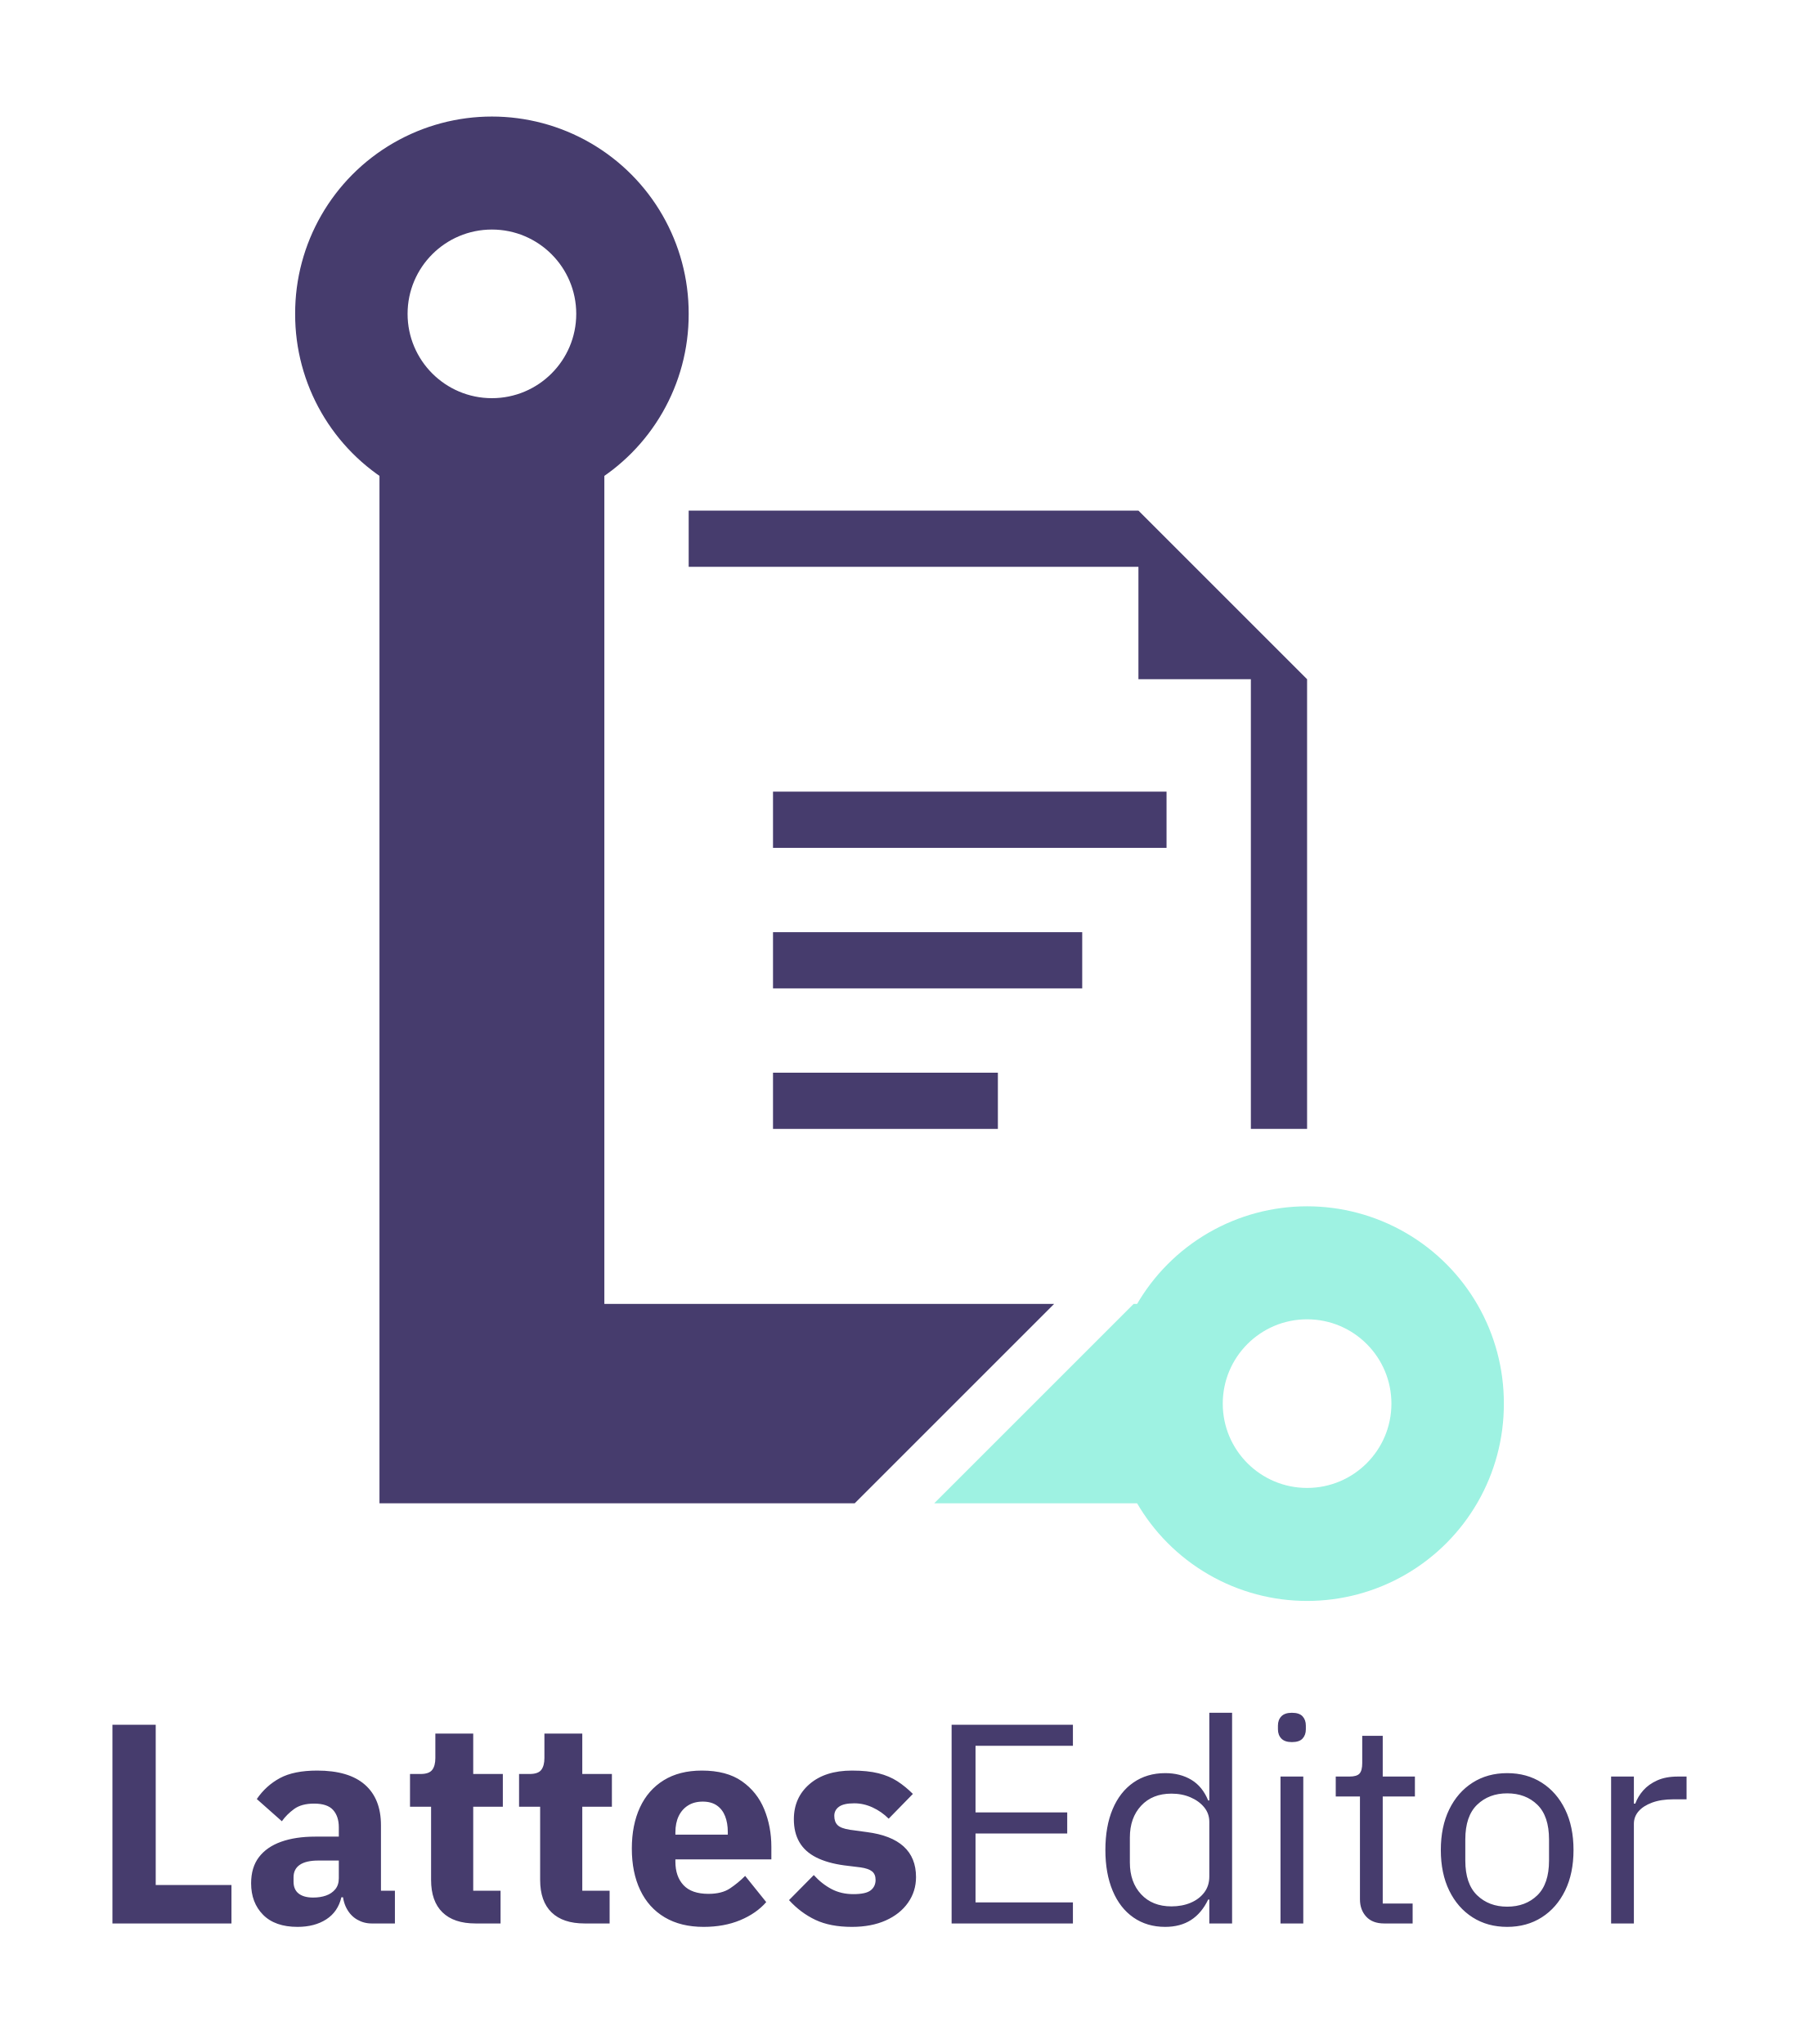
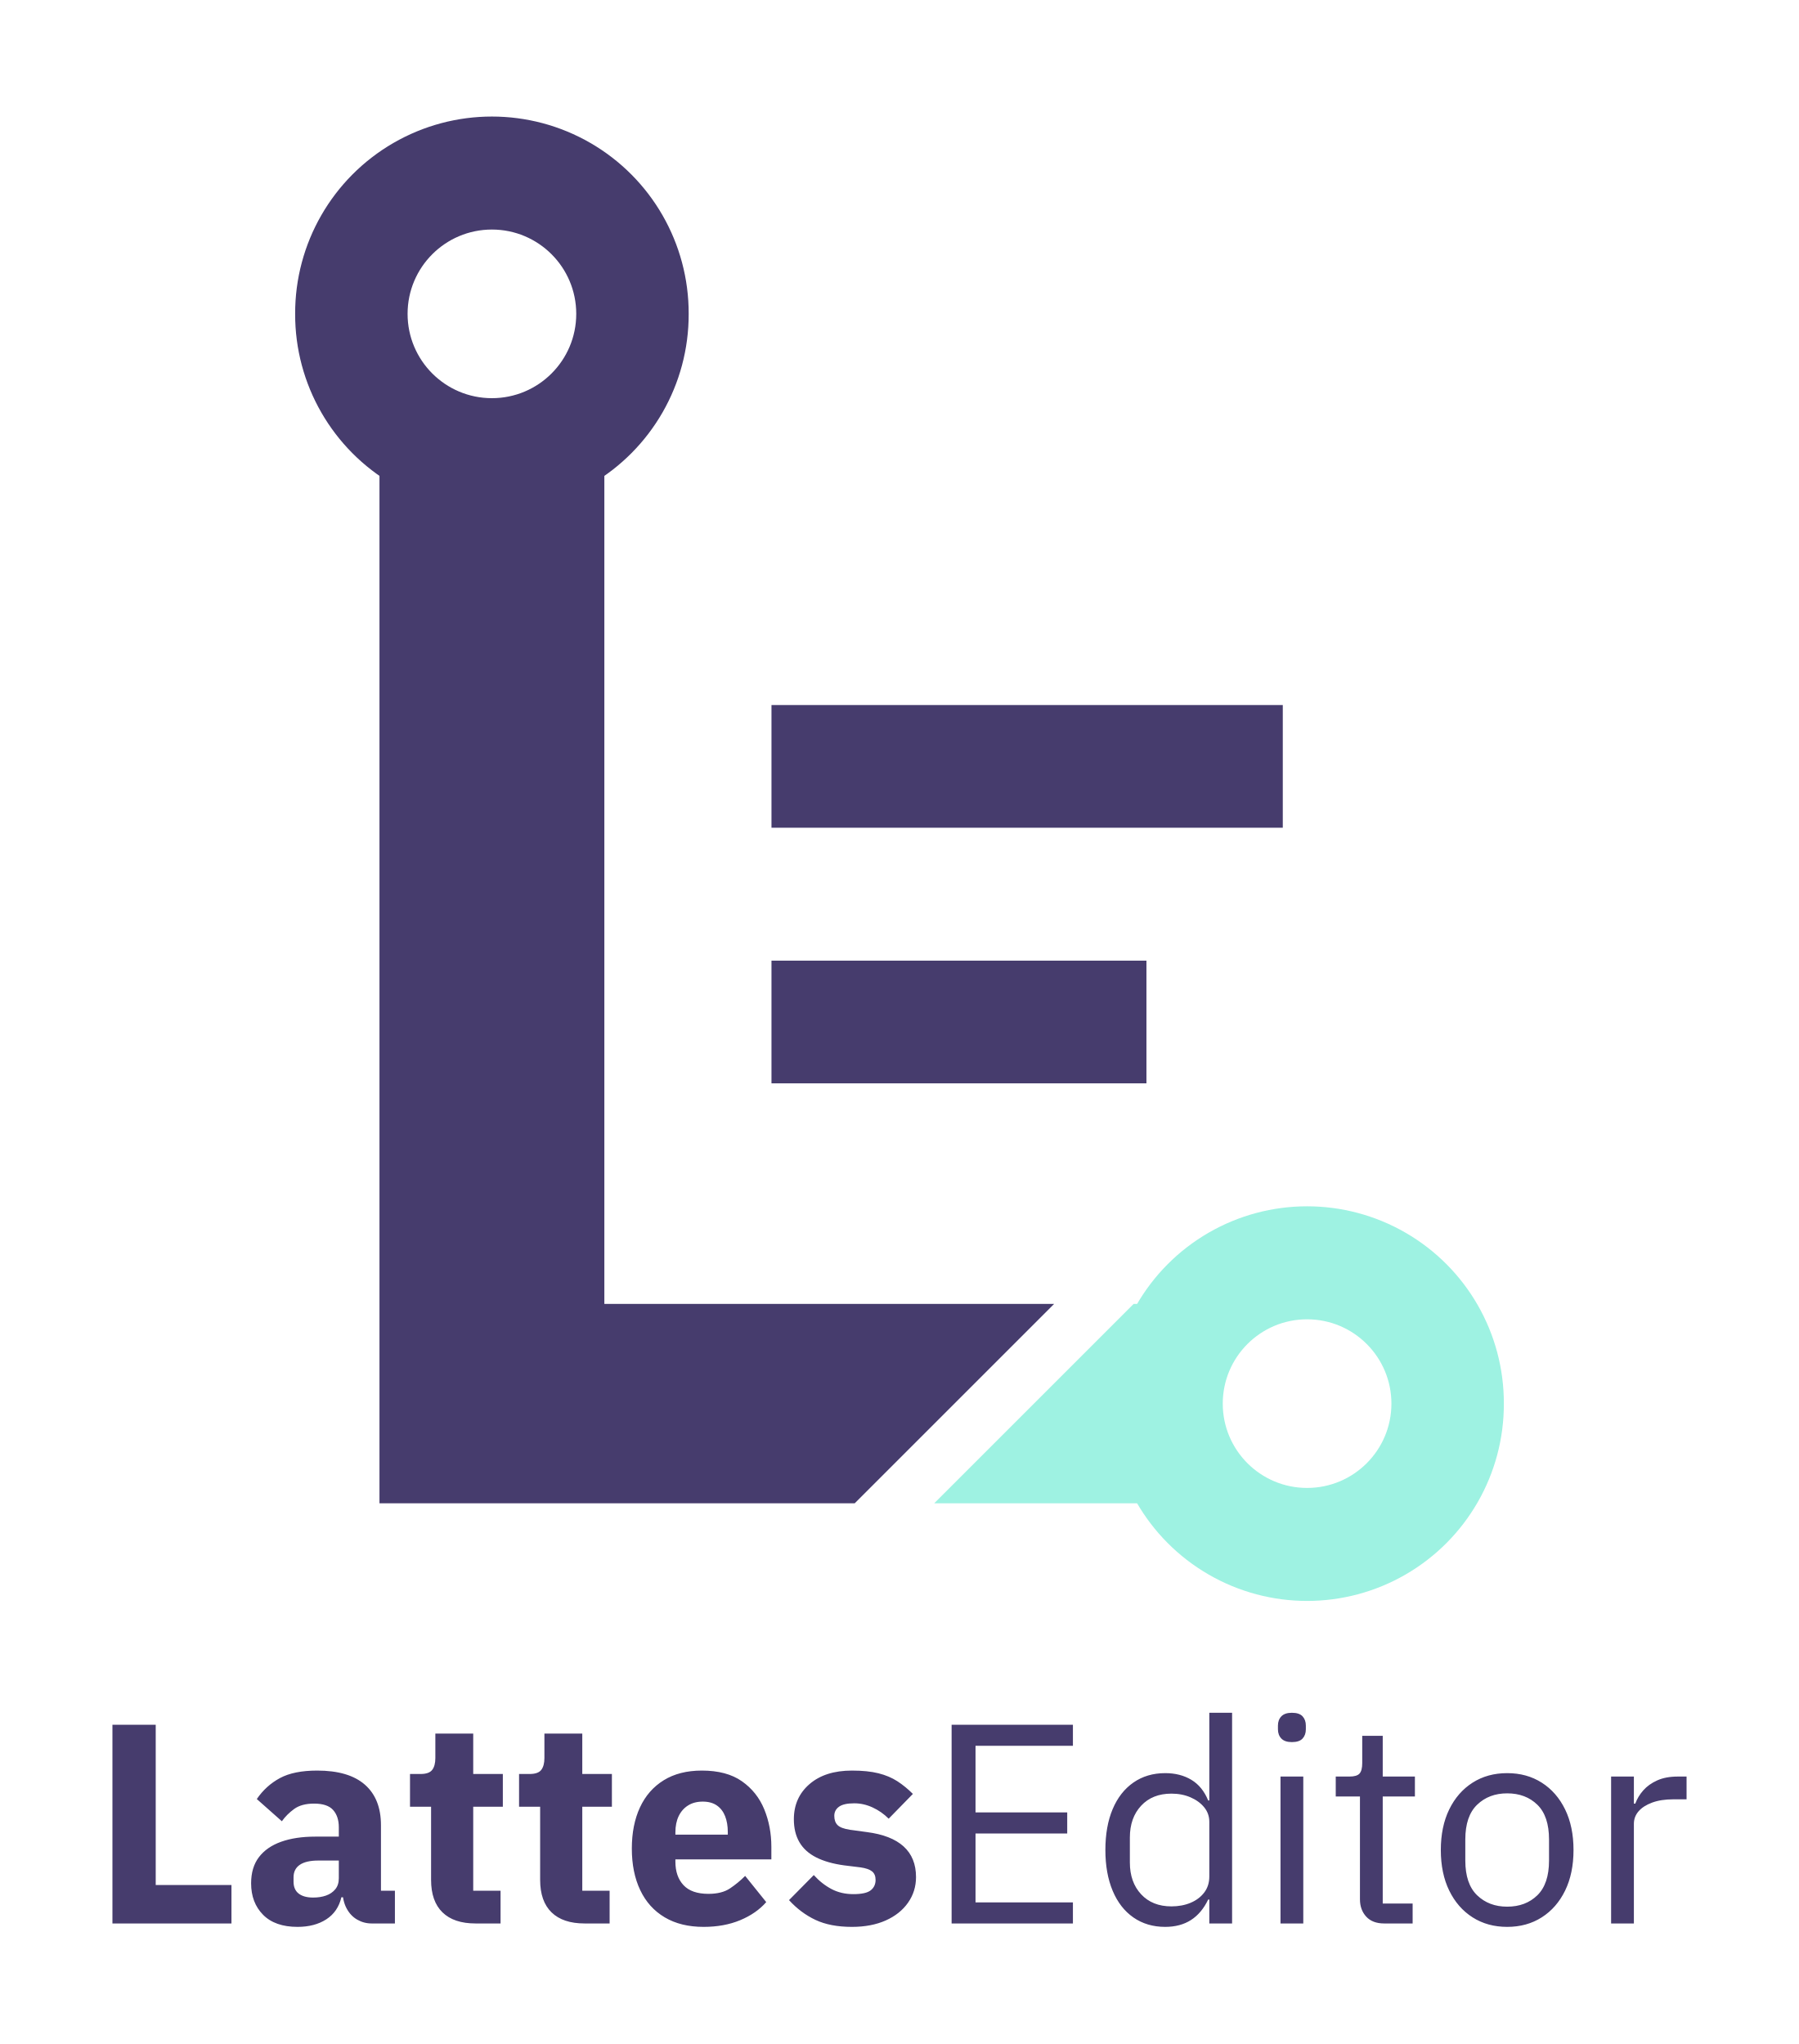
<svg xmlns="http://www.w3.org/2000/svg" width="1100" height="1250" viewBox="-222.651 -65.971 1055.529 1193.946" role="img">
  <defs>
    <clipPath id="l-cut">
      <path d="M-200 164.926H395.823V696.442L278.817 813.449H-200Z" />
    </clipPath>
  </defs>
  <g clip-path="url(#l-cut)">
    <path fill="#463C6D" d="M488.805 0H81.72V698H213.661V117.006H488.805Z" transform="translate(-81.71973 813.4485) scale(1 -1)" />
  </g>
  <path fill="#463C6D" fill-rule="evenodd" d="M181.419 115.449a115.449 115.449 0 1 0 -230.897 0a115.449 115.449 0 1 0 230.897 0M115.449 115.449a49.478 49.478 0 1 0 -98.956 0a49.478 49.478 0 1 0 98.956 0" />
  <path fill="#9EF2E2" d="M442.472 696.442H493.779V813.449H325.466Z" />
  <path fill="#9EF2E2" fill-rule="evenodd" d="M659.706 754.945a115.449 115.449 0 1 0 -230.897 0a115.449 115.449 0 1 0 230.897 0M593.735 754.945a49.478 49.478 0 1 0 -98.956 0a49.478 49.478 0 1 0 98.956 0" />
-   <path fill="#463C6D" d="M181.419 230.897H445.301L544.257 329.853V593.735H511.272V329.853H445.301V263.882H181.419Z" />
-   <rect x="230.897" y="395.823" width="230.897" height="32.985" fill="#463C6D" />
-   <rect x="230.897" y="478.287" width="181.419" height="32.985" fill="#463C6D" />
-   <rect x="230.897" y="560.75" width="131.941" height="32.985" fill="#463C6D" />
+   <path fill="#463C6D" d="M230 345H530V417H230Z M230 495H450V567H230Z" />
  <path fill="#463C6D" d="M495 0H77V-698H229V-135H495ZM1069 0H987Q960 0 936.5 -13.5Q913 -27 899.0 -53.5Q885 -80 885 -117V-130L917 -92H881Q869 -41 828.0 -14.5Q787 12 727 12Q648 12 606.0 -30.5Q564 -73 564 -141Q564 -197 591.5 -233.0Q619 -269 669.5 -287.0Q720 -305 789 -305H872V-338Q872 -376 852.0 -398.5Q832 -421 785 -421Q741 -421 715.0 -402.0Q689 -383 672 -359L584 -437Q616 -484 665.0 -510.5Q714 -537 796 -537Q907 -537 963.5 -487.5Q1020 -438 1020 -345V-115H1069ZM872 -221H800Q757 -221 735.0 -206.0Q713 -191 713 -162V-147Q713 -119 731.0 -105.0Q749 -91 782 -91Q807 -91 827.0 -98.0Q847 -105 859.5 -120.0Q872 -135 872 -159ZM1440 0H1352Q1276 0 1236.0 -39.0Q1196 -78 1196 -153V-410H1122V-525H1159Q1189.044 -525.0 1200.022 -539.5Q1211 -554 1211 -581V-667H1344V-525H1448V-410H1344V-115H1440ZM1823 0H1735Q1659 0 1619.0 -39.0Q1579 -78 1579 -153V-410H1505V-525H1542Q1572.044 -525.0 1583.022 -539.5Q1594 -554 1594 -581V-667H1727V-525H1831V-410H1727V-115H1823ZM2153 12Q2073 12 2016.5 -21.5Q1960 -55 1930.5 -117.0Q1901 -179 1901 -263Q1901 -346 1929.5 -407.5Q1958 -469 2013.0 -503.0Q2068 -537 2147 -537Q2234 -537 2287.5 -499.5Q2341 -462 2366.0 -401.0Q2391 -340 2391 -269V-225H2054V-217Q2054 -165 2082.5 -134.5Q2111 -104 2170 -104Q2217 -104 2245.5 -123.0Q2274 -142 2299 -167L2373 -75Q2338 -35 2281.5 -11.5Q2225 12 2153 12ZM2150 -428Q2120 -428 2098.5 -414.5Q2077 -401 2065.5 -377.0Q2054 -353 2054 -320V-312H2238V-321Q2238 -353 2228.5 -377.0Q2219 -401 2199.5 -414.5Q2180 -428 2150 -428ZM2674 12Q2598 12 2546.0 -12.5Q2494 -37 2453 -82L2540 -170Q2568 -139 2602.0 -121.0Q2636 -103 2679 -103Q2723 -103 2740.0 -116.5Q2757 -130 2757 -153Q2757 -173 2744.5 -183.0Q2732 -193 2704 -197L2647 -204Q2588 -212 2548.5 -232.0Q2509 -252 2489.5 -285.5Q2470 -319 2470 -366Q2470 -442 2525.0 -489.5Q2580 -537 2674 -537Q2729 -537 2767.0 -527.5Q2805 -518 2833.5 -499.5Q2862 -481 2888 -455L2803 -368Q2778 -393 2746.5 -407.5Q2715 -422 2682 -422Q2645 -422 2628.5 -410.0Q2612 -398 2612 -378Q2612 -357 2623.5 -345.5Q2635 -334 2667 -329L2726 -321Q2812 -310 2855.5 -270.5Q2899 -231 2899 -163Q2899 -113 2871.0 -73.0Q2843 -33 2792.5 -10.5Q2742 12 2674 12ZM3450 0H3024V-698H3450V-624H3108V-390H3430V-316H3108V-74H3450ZM3929 0V-84H3925Q3902 -36 3864.5 -12.0Q3827 12 3774 12Q3710 12 3662.5 -21.0Q3615 -54 3589.5 -115.0Q3564 -176 3564 -258Q3564 -341 3589.5 -401.5Q3615 -462 3662.5 -495.0Q3710 -528 3774 -528Q3827 -528 3866.0 -504.5Q3905 -481 3925 -432H3929V-740H4009V0ZM3796 -60Q3833 -60 3863.0 -72.5Q3893 -85 3911.0 -108.5Q3929 -132 3929 -165V-357Q3929 -386 3911.0 -408.0Q3893 -430 3863.0 -443.0Q3833 -456 3796 -456Q3729 -456 3689.5 -413.5Q3650 -371 3650 -302V-214Q3650 -145 3689.5 -102.5Q3729 -60 3796 -60ZM4219 -637Q4194 -637 4182.0 -649.5Q4170 -662 4170 -682V-695Q4170 -715 4182.0 -727.5Q4194 -740 4219 -740Q4245 -740 4256.5 -727.5Q4268 -715 4268 -695V-682Q4268 -662 4256.5 -649.5Q4245 -637 4219 -637ZM4179 0V-516H4259V0ZM4643 0H4543Q4502 0 4480.0 -24.0Q4458 -48 4458 -85V-446H4373V-516H4421Q4447 -516 4456.5 -526.5Q4466 -537 4466 -563V-659H4538V-516H4651V-446H4538V-70H4643ZM4975 12Q4906 12 4853.5 -21.5Q4801 -55 4771.5 -115.5Q4742 -176 4742 -258Q4742 -340 4771.5 -400.5Q4801 -461 4853.5 -494.5Q4906 -528 4975 -528Q5044 -528 5096.5 -494.5Q5149 -461 5178.5 -400.5Q5208 -340 5208 -258Q5208 -176 5178.5 -115.5Q5149 -55 5096.5 -21.5Q5044 12 4975 12ZM4975 -59Q5040 -59 5081.0 -99.0Q5122 -139 5122 -221V-295Q5122 -377 5081.0 -417.0Q5040 -457 4975 -457Q4911 -457 4869.5 -417.0Q4828 -377 4828 -295V-221Q4828 -139 4869.5 -99.0Q4911 -59 4975 -59ZM5420 0H5340V-516H5420V-421H5425Q5434 -446 5453.0 -467.5Q5472 -489 5502.0 -502.5Q5532 -516 5574 -516H5605V-436H5558Q5515 -436 5484.0 -424.5Q5453 -413 5436.5 -394.0Q5420 -375 5420 -350Z" transform="translate(-169.5449 1060) scale(0.1670746)" />
</svg>
